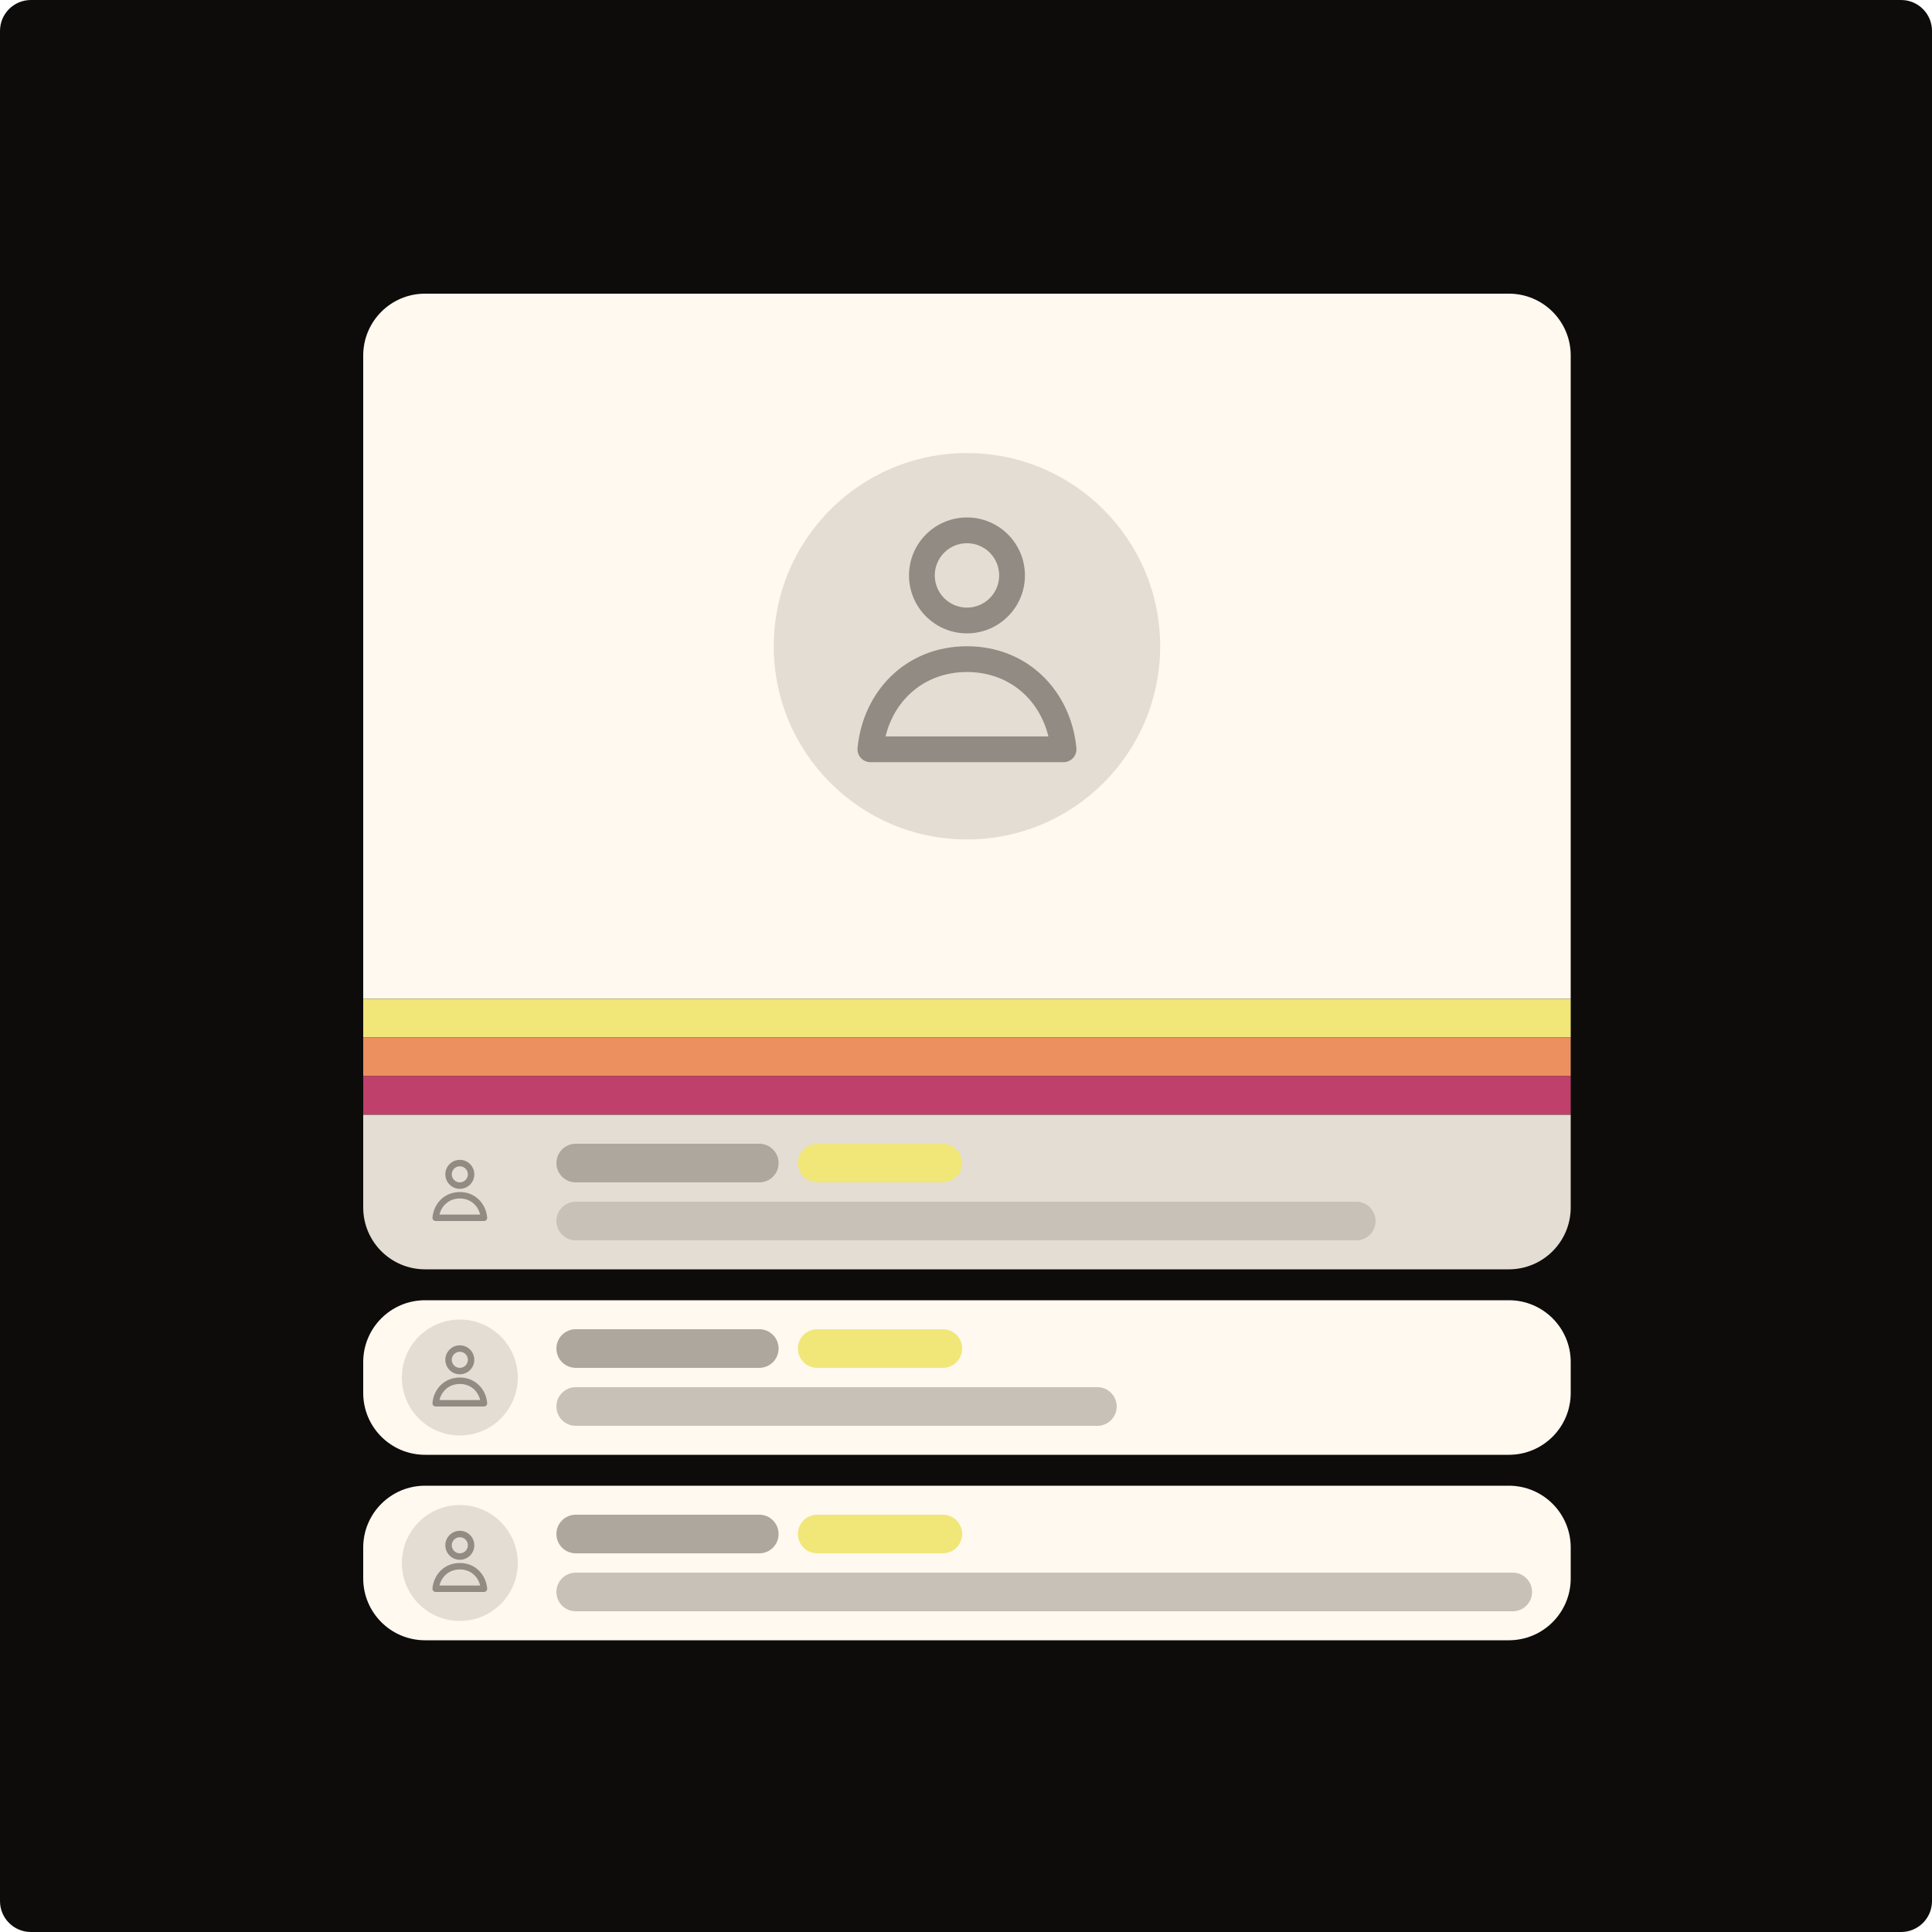
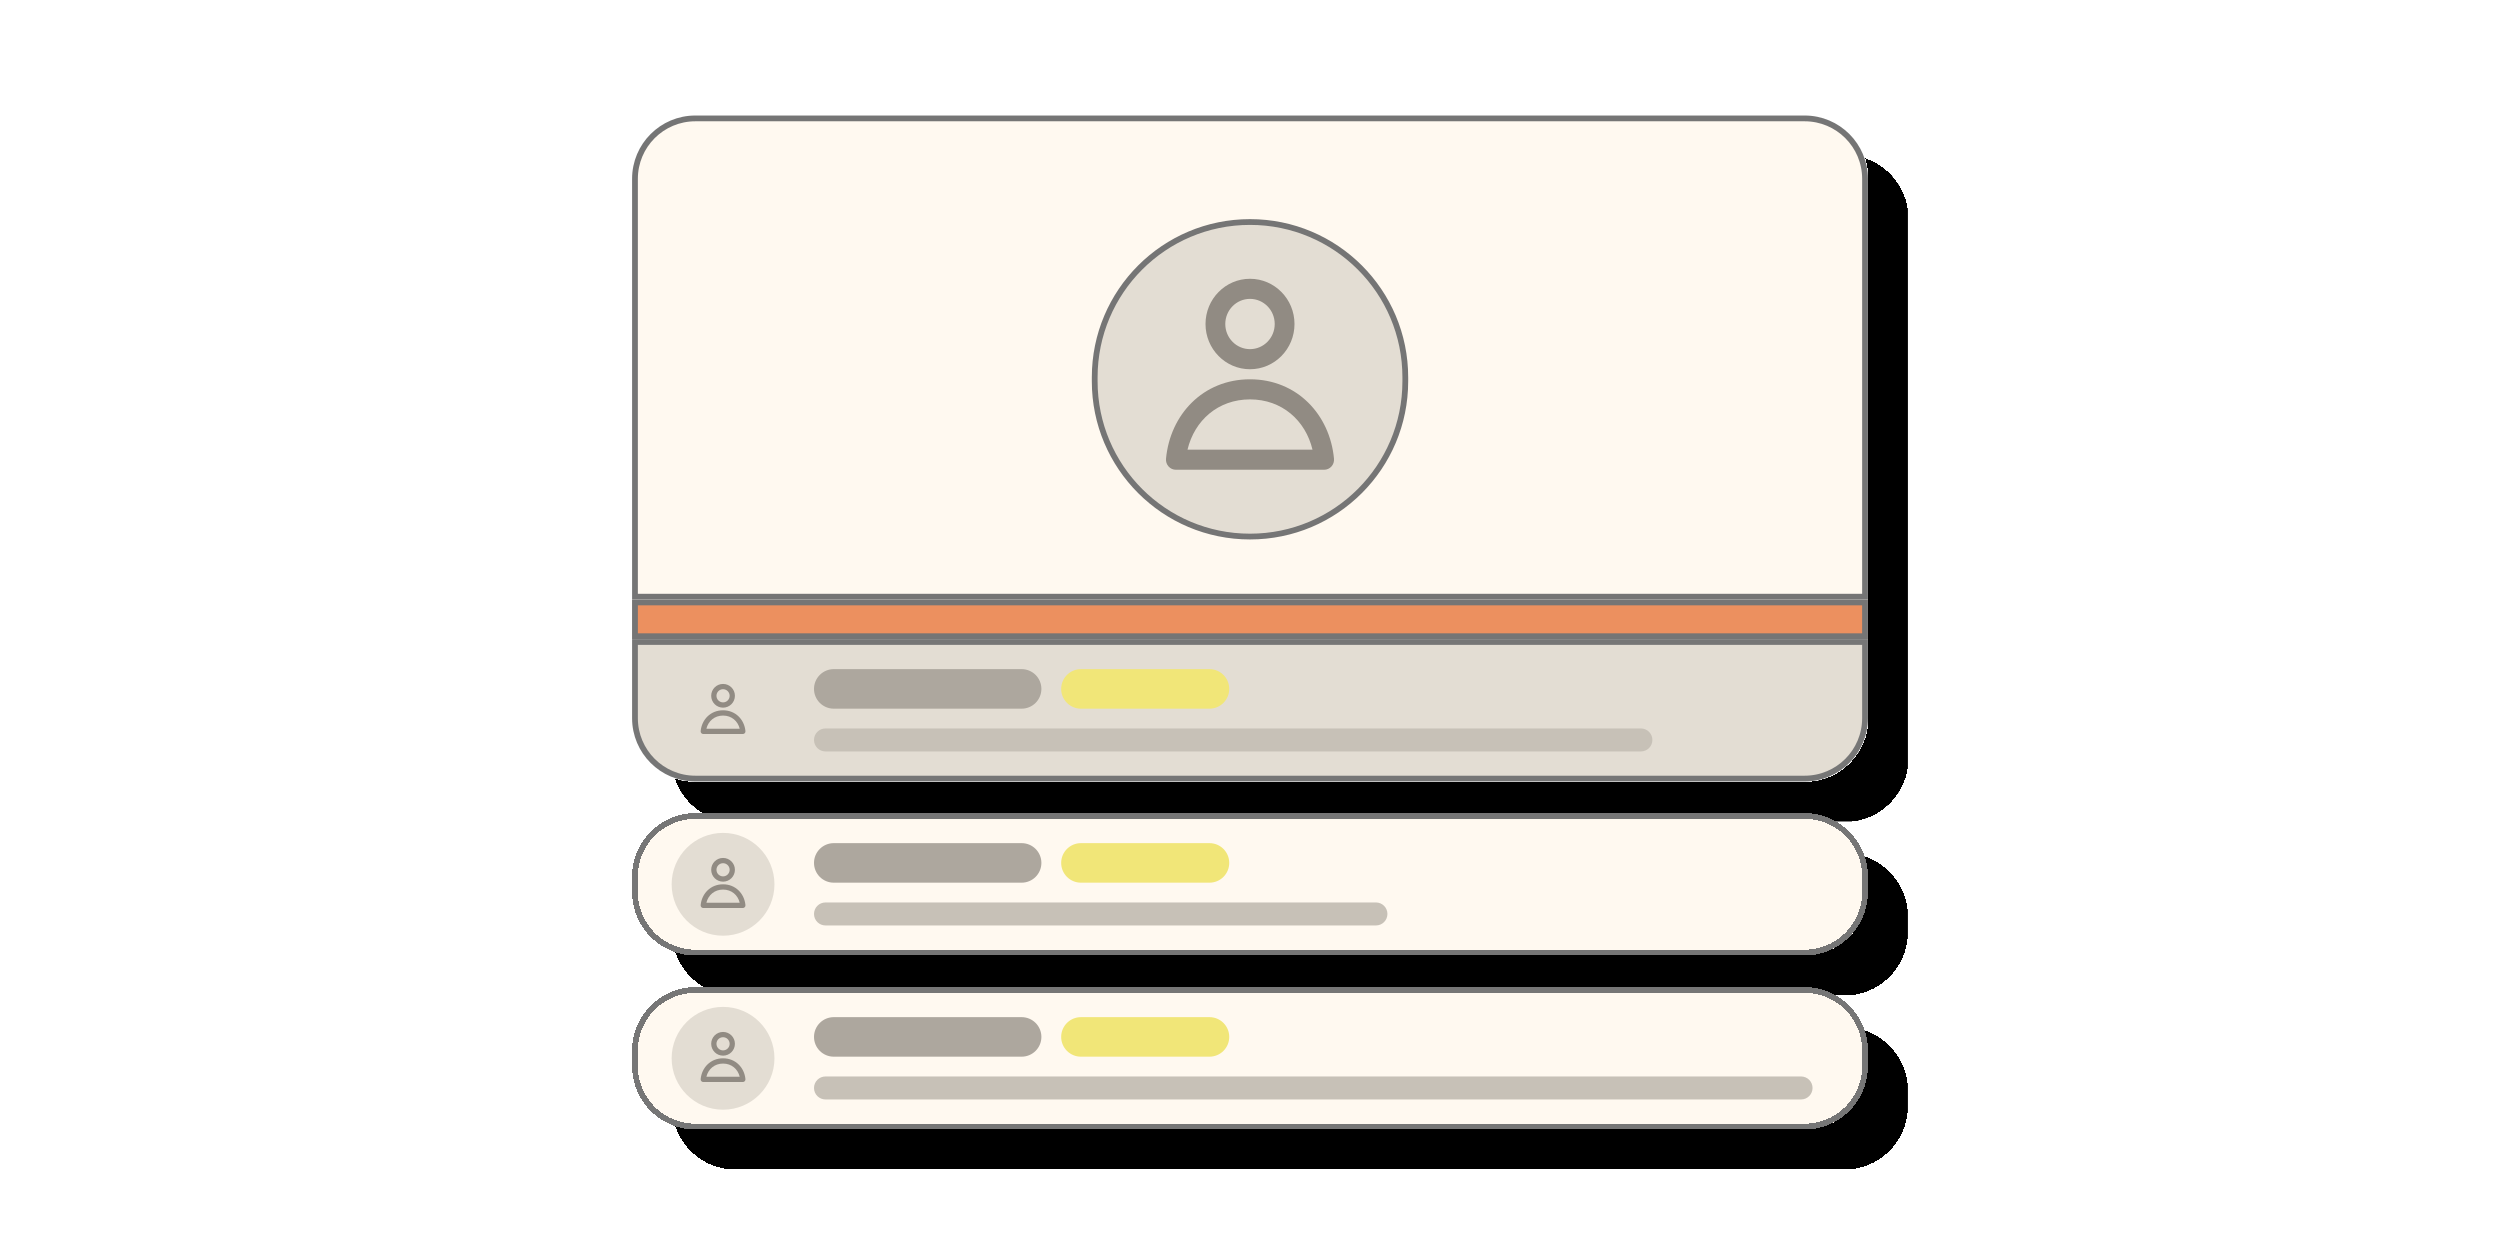
- <svg xmlns="http://www.w3.org/2000/svg" width="500" height="500" viewBox="0 0 500 500" fill="none">
-   <rect width="500" height="500" rx="8" fill="#0D0C0B" />
-   <path d="M94 92C94 83.163 101.163 76 110 76H390.5C399.337 76 406.5 83.163 406.5 92V258.5H94V92Z" fill="#FFF9F0" />
-   <rect x="200.25" y="117.25" width="100" height="100" rx="50" fill="#E3DDD3" />
-   <path fill-rule="evenodd" clip-rule="evenodd" d="M250.251 140.584C245.649 140.584 241.918 144.315 241.918 148.917C241.918 153.519 245.649 157.25 250.251 157.25C254.854 157.25 258.585 153.519 258.585 148.917C258.585 144.315 254.854 140.584 250.251 140.584ZM235.251 148.917C235.251 140.633 241.967 133.917 250.251 133.917C258.536 133.917 265.251 140.633 265.251 148.917C265.251 157.201 258.536 163.917 250.251 163.917C241.967 163.917 235.251 157.201 235.251 148.917ZM229.179 190.584H271.323C268.96 180.887 261.019 173.917 250.251 173.917C239.483 173.917 231.542 180.887 229.179 190.584ZM221.933 193.605C223.307 178.987 234.392 167.25 250.251 167.25C266.111 167.25 277.196 178.987 278.57 193.605C278.658 194.539 278.348 195.467 277.716 196.161C277.084 196.855 276.19 197.25 275.251 197.25H225.251C224.313 197.25 223.418 196.855 222.786 196.161C222.155 195.467 221.845 194.539 221.933 193.605Z" fill="#918B83" />
-   <rect x="94" y="258.5" width="312.5" height="10" fill="#F1E678" />
-   <rect x="94" y="268.5" width="312.5" height="10" fill="#EC905F" />
-   <rect x="94" y="278.5" width="312.5" height="10" fill="#BF406B" />
-   <path d="M94 288.5H406.5V312.5C406.5 321.337 399.337 328.5 390.5 328.5H110C101.163 328.5 94 321.337 94 312.5V288.5Z" fill="#E3DDD3" />
-   <rect x="104" y="293.5" width="30" height="30" rx="15" fill="#E3DDD3" />
-   <path fill-rule="evenodd" clip-rule="evenodd" d="M119.001 301.834C117.851 301.834 116.918 302.766 116.918 303.917C116.918 305.068 117.851 306 119.001 306C120.152 306 121.085 305.068 121.085 303.917C121.085 302.766 120.152 301.834 119.001 301.834ZM115.251 303.917C115.251 301.846 116.93 300.167 119.001 300.167C121.072 300.167 122.751 301.846 122.751 303.917C122.751 305.988 121.072 307.667 119.001 307.667C116.93 307.667 115.251 305.988 115.251 303.917ZM113.733 314.334H124.269C123.679 311.91 121.693 310.167 119.001 310.167C116.309 310.167 114.324 311.91 113.733 314.334ZM111.922 315.089C112.265 311.435 115.036 308.5 119.001 308.5C122.966 308.5 125.737 311.435 126.081 315.089C126.103 315.323 126.025 315.555 125.868 315.728C125.71 315.901 125.486 316 125.251 316H112.751C112.517 316 112.293 315.901 112.135 315.728C111.977 315.555 111.9 315.323 111.922 315.089Z" fill="#918B83" />
-   <rect x="144" y="296" width="57.5" height="10" rx="5" fill="#ADA79E" />
-   <rect x="206.5" y="296" width="42.5" height="10" rx="5" fill="#F1E678" />
-   <rect x="144" y="311" width="212" height="10" rx="5" fill="#C7C1B7" />
-   <rect x="94" y="336.5" width="312.5" height="40" rx="16" fill="#FFF9F0" />
-   <rect x="104" y="341.5" width="30" height="30" rx="15" fill="#E3DDD3" />
-   <path fill-rule="evenodd" clip-rule="evenodd" d="M119.001 349.834C117.851 349.834 116.918 350.766 116.918 351.917C116.918 353.068 117.851 354 119.001 354C120.152 354 121.085 353.068 121.085 351.917C121.085 350.766 120.152 349.834 119.001 349.834ZM115.251 351.917C115.251 349.846 116.93 348.167 119.001 348.167C121.072 348.167 122.751 349.846 122.751 351.917C122.751 353.988 121.072 355.667 119.001 355.667C116.93 355.667 115.251 353.988 115.251 351.917ZM113.733 362.334H124.269C123.679 359.91 121.693 358.167 119.001 358.167C116.309 358.167 114.324 359.91 113.733 362.334ZM111.922 363.089C112.265 359.435 115.036 356.5 119.001 356.5C122.966 356.5 125.737 359.435 126.081 363.089C126.103 363.323 126.025 363.555 125.868 363.728C125.71 363.901 125.486 364 125.251 364H112.751C112.517 364 112.293 363.901 112.135 363.728C111.977 363.555 111.9 363.323 111.922 363.089Z" fill="#918B83" />
-   <rect x="144" y="344" width="57.5" height="10" rx="5" fill="#ADA79E" />
-   <rect x="206.5" y="344" width="42.5" height="10" rx="5" fill="#F1E678" />
-   <rect x="144" y="359" width="145" height="10" rx="5" fill="#C7C1B7" />
-   <rect x="94" y="384.5" width="312.5" height="40" rx="16" fill="#FFF9F0" />
-   <rect x="104" y="389.5" width="30" height="30" rx="15" fill="#E3DDD3" />
-   <path fill-rule="evenodd" clip-rule="evenodd" d="M119.001 397.834C117.851 397.834 116.918 398.766 116.918 399.917C116.918 401.068 117.851 402 119.001 402C120.152 402 121.085 401.068 121.085 399.917C121.085 398.766 120.152 397.834 119.001 397.834ZM115.251 399.917C115.251 397.846 116.93 396.167 119.001 396.167C121.072 396.167 122.751 397.846 122.751 399.917C122.751 401.988 121.072 403.667 119.001 403.667C116.93 403.667 115.251 401.988 115.251 399.917ZM113.733 410.334H124.269C123.679 407.91 121.693 406.167 119.001 406.167C116.309 406.167 114.324 407.91 113.733 410.334ZM111.922 411.089C112.265 407.435 115.036 404.5 119.001 404.5C122.966 404.5 125.737 407.435 126.081 411.089C126.103 411.323 126.025 411.555 125.868 411.728C125.71 411.901 125.486 412 125.251 412H112.751C112.517 412 112.293 411.901 112.135 411.728C111.977 411.555 111.9 411.323 111.922 411.089Z" fill="#918B83" />
-   <rect x="144" y="392" width="57.5" height="10" rx="5" fill="#ADA79E" />
-   <rect x="206.5" y="392" width="42.5" height="10" rx="5" fill="#F1E678" />
-   <rect x="144" y="407" width="252.5" height="10" rx="5" fill="#C7C1B7" />
+ <svg xmlns="http://www.w3.org/2000/svg" width="500" height="249" viewBox="0 0 500 249" fill="none">
+   <g filter="url(#filter0_d_1533_4255)">
+     <path d="M139.073 23.681H360.928C367.598 23.681 373.006 29.089 373.006 35.759V119.335H126.995V35.759C126.995 29.089 132.403 23.681 139.073 23.681Z" fill="#FFF9F0" stroke="#757575" stroke-width="1.155" />
+     <rect x="218.941" y="44.403" width="62.12" height="62.91" rx="31.06" fill="#E3DDD3" />
+     <rect x="218.941" y="44.403" width="62.12" height="62.91" rx="31.06" stroke="#757575" stroke-width="1.155" />
+     <path fill-rule="evenodd" clip-rule="evenodd" d="M250.001 59.776C247.27 59.776 245.057 62.026 245.057 64.802C245.057 67.578 247.27 69.828 250.001 69.828C252.731 69.828 254.944 67.578 254.944 64.802C254.944 62.026 252.731 59.776 250.001 59.776ZM241.103 64.802C241.103 59.806 245.086 55.756 250.001 55.756C254.915 55.756 258.899 59.806 258.899 64.802C258.899 69.798 254.915 73.848 250.001 73.848C245.086 73.848 241.103 69.798 241.103 64.802ZM237.501 89.93H262.5C261.099 84.083 256.388 79.879 250.001 79.879C243.613 79.879 238.903 84.083 237.501 89.93ZM233.202 91.753C234.017 82.937 240.593 75.859 250.001 75.859C259.408 75.859 265.984 82.937 266.799 91.753C266.851 92.316 266.667 92.876 266.293 93.294C265.918 93.713 265.387 93.951 264.83 93.951H235.171C234.614 93.951 234.083 93.713 233.709 93.294C233.334 92.876 233.15 92.316 233.202 91.753Z" fill="#918B83" />
+     <rect width="247.165" height="7.909" transform="translate(126.418 119.912)" fill="#C7C1B7" />
+     <rect x="126.995" y="120.489" width="246.01" height="6.755" fill="#EC905F" stroke="#757575" stroke-width="1.155" />
+     <path d="M373.006 128.399V143.64C373.006 150.31 367.598 155.718 360.928 155.718H139.073C132.403 155.718 126.995 150.31 126.995 143.64V128.399H373.006Z" fill="#E3DDD3" />
+     <path d="M373.006 128.399V143.64C373.006 150.31 367.598 155.718 360.928 155.718H139.073C132.403 155.718 126.995 150.31 126.995 143.64V128.399H373.006Z" stroke="#767676" stroke-width="1.155" />
+     <rect x="134.328" y="131.776" width="20.564" height="20.564" rx="10.282" fill="#E3DDD3" />
+     <path fill-rule="evenodd" clip-rule="evenodd" d="M144.611 137.84C143.883 137.84 143.293 138.43 143.293 139.158C143.293 139.886 143.883 140.477 144.611 140.477C145.339 140.477 145.929 139.886 145.929 139.158C145.929 138.43 145.339 137.84 144.611 137.84ZM142.238 139.158C142.238 137.848 143.3 136.786 144.611 136.786C145.921 136.786 146.984 137.848 146.984 139.158C146.984 140.469 145.921 141.531 144.611 141.531C143.3 141.531 142.238 140.469 142.238 139.158ZM141.278 145.749H147.944C147.57 144.216 146.314 143.113 144.611 143.113C142.908 143.113 141.651 144.216 141.278 145.749ZM140.131 146.227C140.349 143.915 142.102 142.058 144.611 142.058C147.12 142.058 148.873 143.915 149.09 146.227C149.104 146.375 149.055 146.522 148.955 146.632C148.855 146.742 148.714 146.804 148.565 146.804H140.656C140.508 146.804 140.366 146.742 140.266 146.632C140.166 146.522 140.117 146.375 140.131 146.227Z" fill="#918B83" />
+     <rect x="162.801" y="133.826" width="45.478" height="7.909" rx="3.955" fill="#ADA79E" />
+     <rect x="212.234" y="133.826" width="33.614" height="7.909" rx="3.955" fill="#F1E678" />
+     <rect x="162.801" y="145.69" width="167.677" height="4.601" rx="2.3" fill="#C7C1B7" />
+   </g>
+   <g filter="url(#filter1_d_1533_4255)">
+     <rect x="126.418" y="162.623" width="247.165" height="28.473" rx="12.655" fill="#FFF9F0" shape-rendering="crispEdges" />
+     <rect x="126.995" y="163.2" width="246.01" height="27.319" rx="12.078" stroke="#767676" stroke-width="1.155" shape-rendering="crispEdges" />
+     <rect x="134.328" y="166.577" width="20.564" height="20.564" rx="10.282" fill="#E3DDD3" />
+     <path fill-rule="evenodd" clip-rule="evenodd" d="M144.611 172.641C143.883 172.641 143.293 173.231 143.293 173.959C143.293 174.687 143.883 175.277 144.611 175.277C145.339 175.277 145.929 174.687 145.929 173.959C145.929 173.231 145.339 172.641 144.611 172.641ZM142.238 173.959C142.238 172.649 143.3 171.586 144.611 171.586C145.921 171.586 146.984 172.649 146.984 173.959C146.984 175.27 145.921 176.332 144.611 176.332C143.3 176.332 142.238 175.27 142.238 173.959ZM141.278 180.55H147.944C147.57 179.016 146.314 177.914 144.611 177.914C142.908 177.914 141.651 179.016 141.278 180.55ZM140.131 181.028C140.349 178.716 142.102 176.859 144.611 176.859C147.12 176.859 148.873 178.716 149.09 181.028C149.104 181.176 149.055 181.323 148.955 181.433C148.855 181.542 148.714 181.605 148.565 181.605H140.656C140.508 181.605 140.366 181.542 140.266 181.433C140.166 181.323 140.117 181.176 140.131 181.028Z" fill="#918B83" />
+     <rect x="162.801" y="168.627" width="45.478" height="7.909" rx="3.955" fill="#ADA79E" />
+     <rect x="212.234" y="168.627" width="33.614" height="7.909" rx="3.955" fill="#F1E678" />
+     <rect x="162.801" y="180.491" width="114.685" height="4.601" rx="2.3" fill="#C7C1B7" />
+   </g>
+   <g filter="url(#filter2_d_1533_4255)">
+     <rect x="126.418" y="197.423" width="247.165" height="28.473" rx="12.655" fill="#FFF9F0" shape-rendering="crispEdges" />
+     <rect x="126.995" y="198.001" width="246.01" height="27.319" rx="12.078" stroke="#767676" stroke-width="1.155" shape-rendering="crispEdges" />
+     <rect x="134.328" y="201.378" width="20.564" height="20.564" rx="10.282" fill="#E3DDD3" />
+     <path fill-rule="evenodd" clip-rule="evenodd" d="M144.611 207.442C143.883 207.442 143.293 208.032 143.293 208.76C143.293 209.488 143.883 210.078 144.611 210.078C145.339 210.078 145.929 209.488 145.929 208.76C145.929 208.032 145.339 207.442 144.611 207.442ZM142.238 208.76C142.238 207.45 143.3 206.387 144.611 206.387C145.921 206.387 146.984 207.45 146.984 208.76C146.984 210.07 145.921 211.133 144.611 211.133C143.3 211.133 142.238 210.07 142.238 208.76ZM141.278 215.351H147.944C147.57 213.817 146.314 212.715 144.611 212.715C142.908 212.715 141.651 213.817 141.278 215.351ZM140.131 215.829C140.349 213.517 142.102 211.66 144.611 211.66C147.12 211.66 148.873 213.517 149.09 215.829C149.104 215.977 149.055 216.124 148.955 216.233C148.855 216.343 148.714 216.406 148.565 216.406H140.656C140.508 216.406 140.366 216.343 140.266 216.233C140.166 216.124 140.117 215.977 140.131 215.829Z" fill="#918B83" />
+     <rect x="162.801" y="203.428" width="45.478" height="7.909" rx="3.955" fill="#ADA79E" />
+     <rect x="212.234" y="203.428" width="33.614" height="7.909" rx="3.955" fill="#F1E678" />
+     <rect x="162.801" y="215.292" width="199.709" height="4.601" rx="2.3" fill="#C7C1B7" />
+   </g>
+   <defs>
+     <filter id="filter0_d_1533_4255" x="126.418" y="23.104" width="255.164" height="141.192" filterUnits="userSpaceOnUse" color-interpolation-filters="sRGB">
+       <feFlood flood-opacity="0" result="BackgroundImageFix" />
+       <feColorMatrix in="SourceAlpha" type="matrix" values="0 0 0 0 0 0 0 0 0 0 0 0 0 0 0 0 0 0 127 0" result="hardAlpha" />
+       <feOffset dx="8" dy="8" />
+       <feComposite in2="hardAlpha" operator="out" />
+       <feColorMatrix type="matrix" values="0 0 0 0 0 0 0 0 0 0 0 0 0 0 0 0 0 0 1 0" />
+       <feBlend mode="normal" in2="BackgroundImageFix" result="effect1_dropShadow_1533_4255" />
+       <feBlend mode="normal" in="SourceGraphic" in2="effect1_dropShadow_1533_4255" result="shape" />
+     </filter>
+     <filter id="filter1_d_1533_4255" x="126.418" y="162.623" width="255.164" height="36.474" filterUnits="userSpaceOnUse" color-interpolation-filters="sRGB">
+       <feFlood flood-opacity="0" result="BackgroundImageFix" />
+       <feColorMatrix in="SourceAlpha" type="matrix" values="0 0 0 0 0 0 0 0 0 0 0 0 0 0 0 0 0 0 127 0" result="hardAlpha" />
+       <feOffset dx="8" dy="8" />
+       <feComposite in2="hardAlpha" operator="out" />
+       <feColorMatrix type="matrix" values="0 0 0 0 0 0 0 0 0 0 0 0 0 0 0 0 0 0 1 0" />
+       <feBlend mode="normal" in2="BackgroundImageFix" result="effect1_dropShadow_1533_4255" />
+       <feBlend mode="normal" in="SourceGraphic" in2="effect1_dropShadow_1533_4255" result="shape" />
+     </filter>
+     <filter id="filter2_d_1533_4255" x="126.418" y="197.423" width="255.164" height="36.474" filterUnits="userSpaceOnUse" color-interpolation-filters="sRGB">
+       <feFlood flood-opacity="0" result="BackgroundImageFix" />
+       <feColorMatrix in="SourceAlpha" type="matrix" values="0 0 0 0 0 0 0 0 0 0 0 0 0 0 0 0 0 0 127 0" result="hardAlpha" />
+       <feOffset dx="8" dy="8" />
+       <feComposite in2="hardAlpha" operator="out" />
+       <feColorMatrix type="matrix" values="0 0 0 0 0 0 0 0 0 0 0 0 0 0 0 0 0 0 1 0" />
+       <feBlend mode="normal" in2="BackgroundImageFix" result="effect1_dropShadow_1533_4255" />
+       <feBlend mode="normal" in="SourceGraphic" in2="effect1_dropShadow_1533_4255" result="shape" />
+     </filter>
+   </defs>
</svg>
